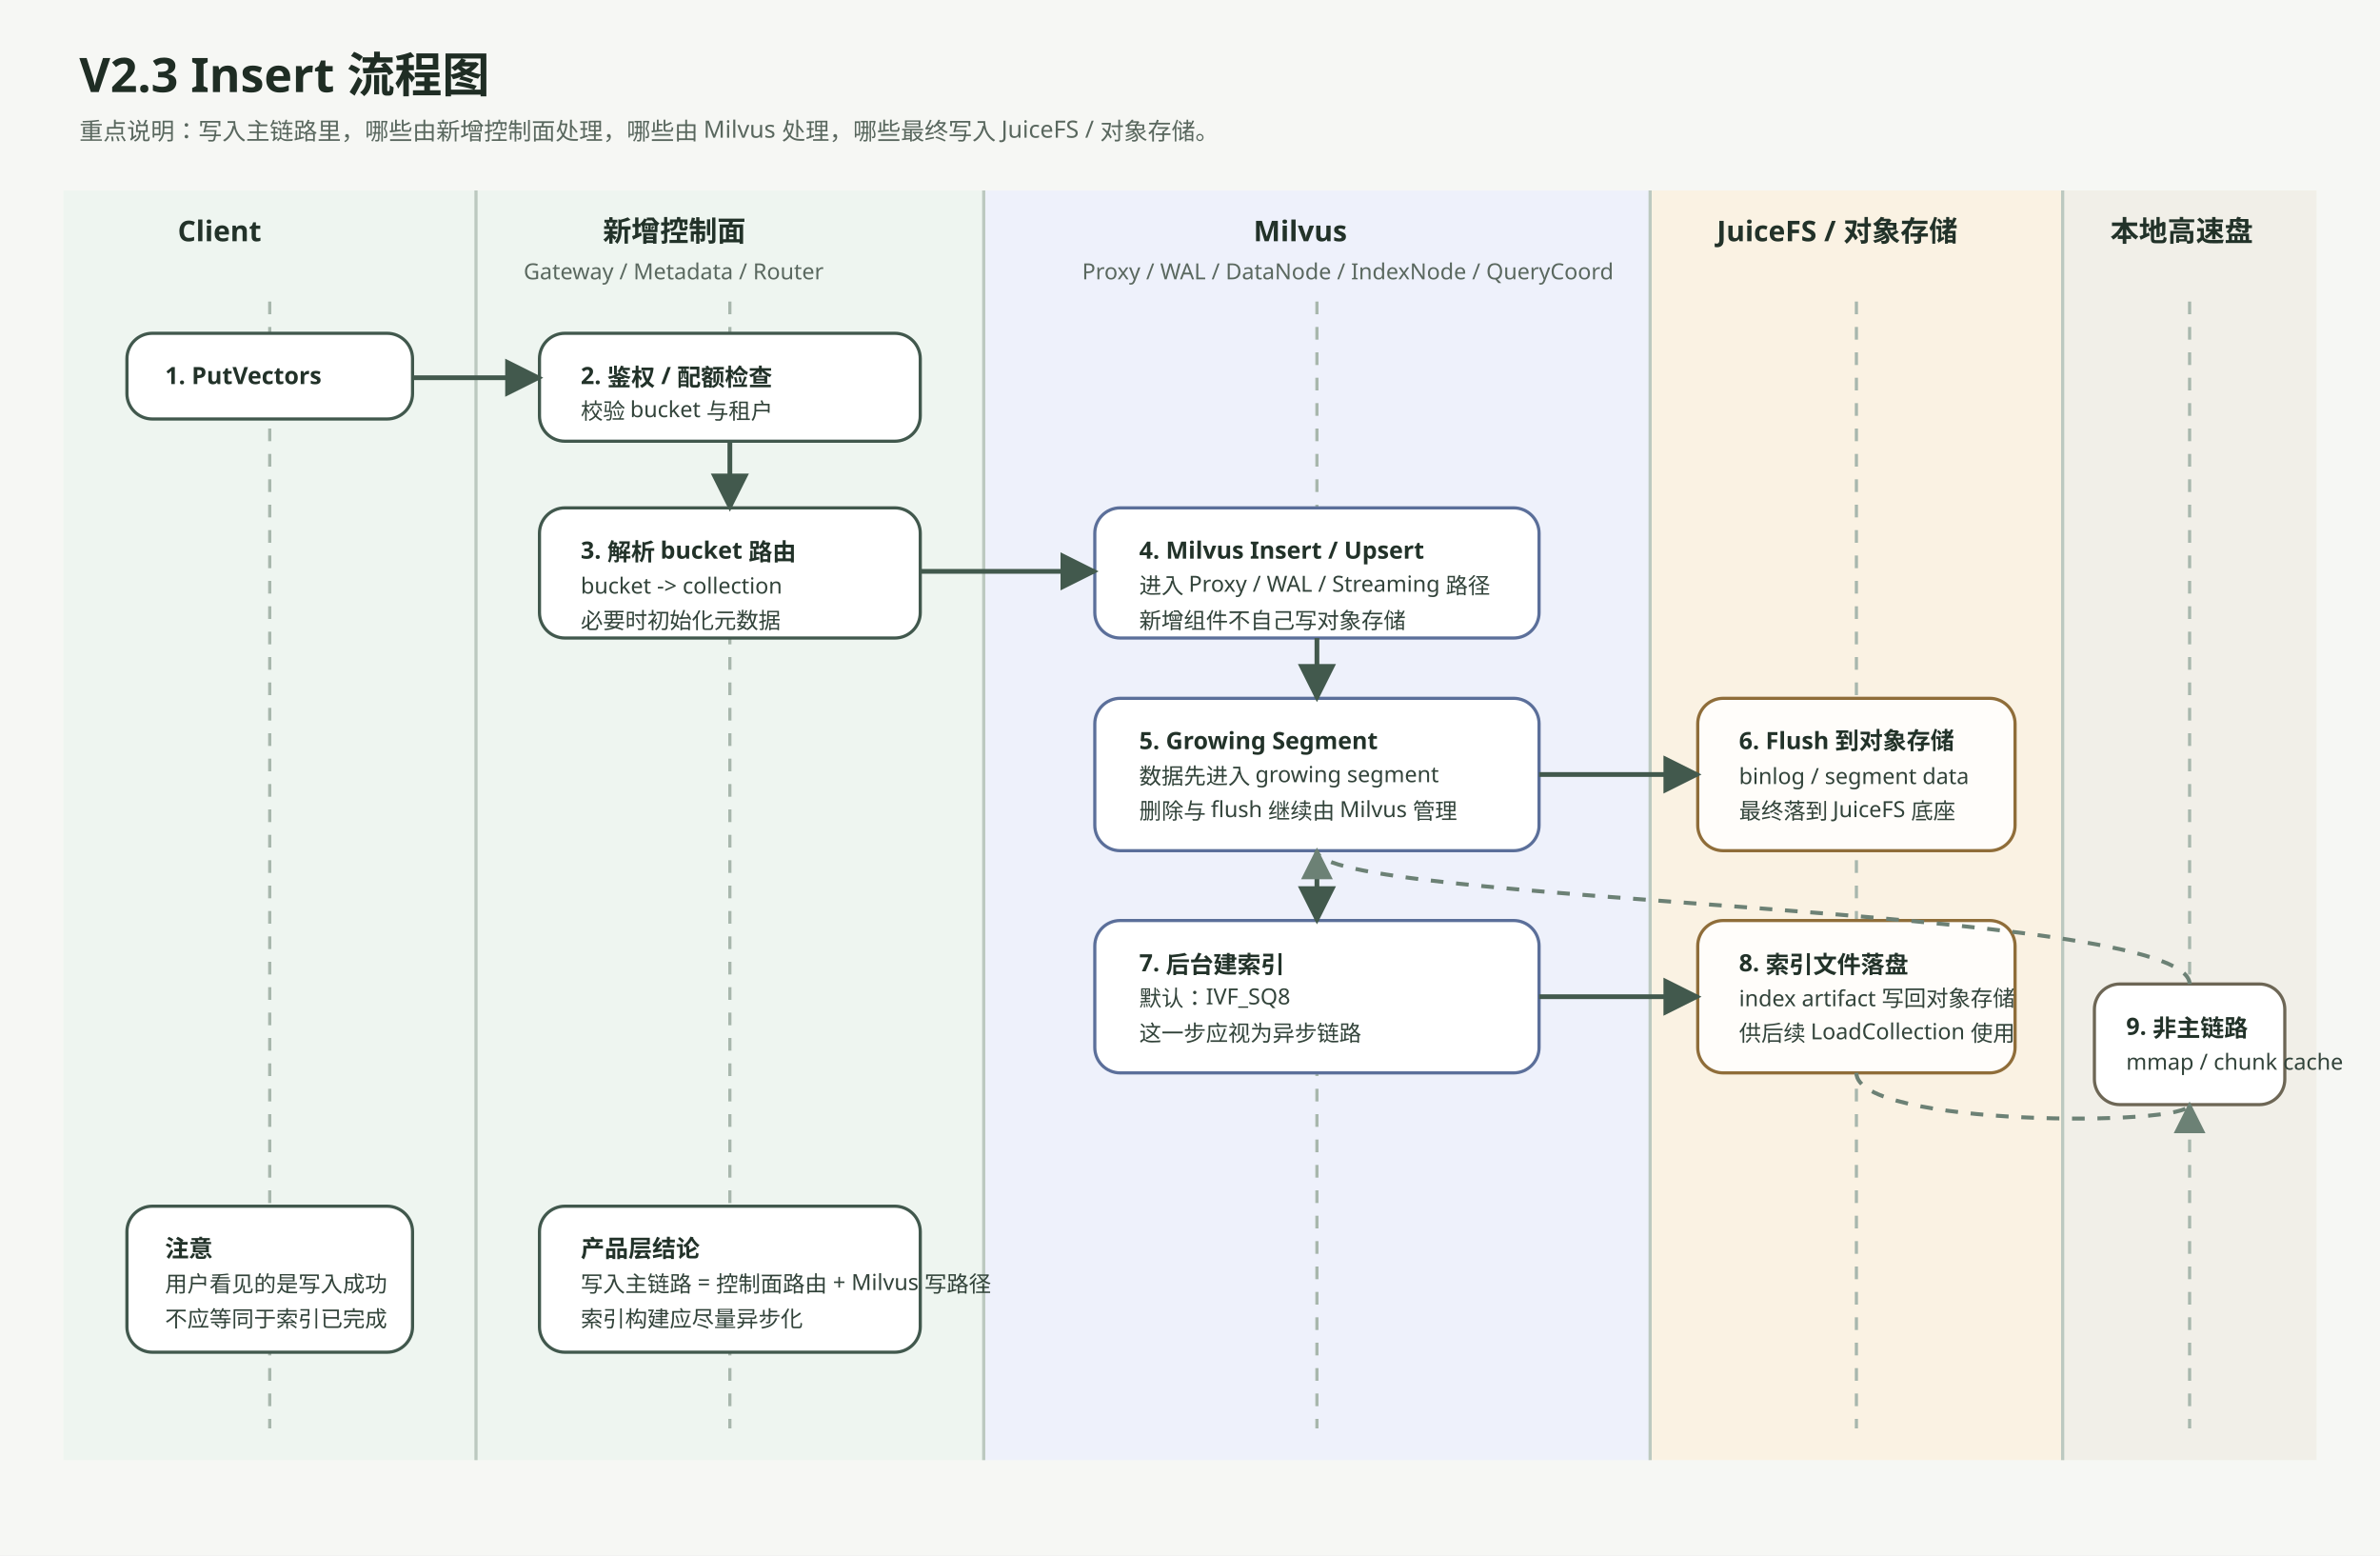
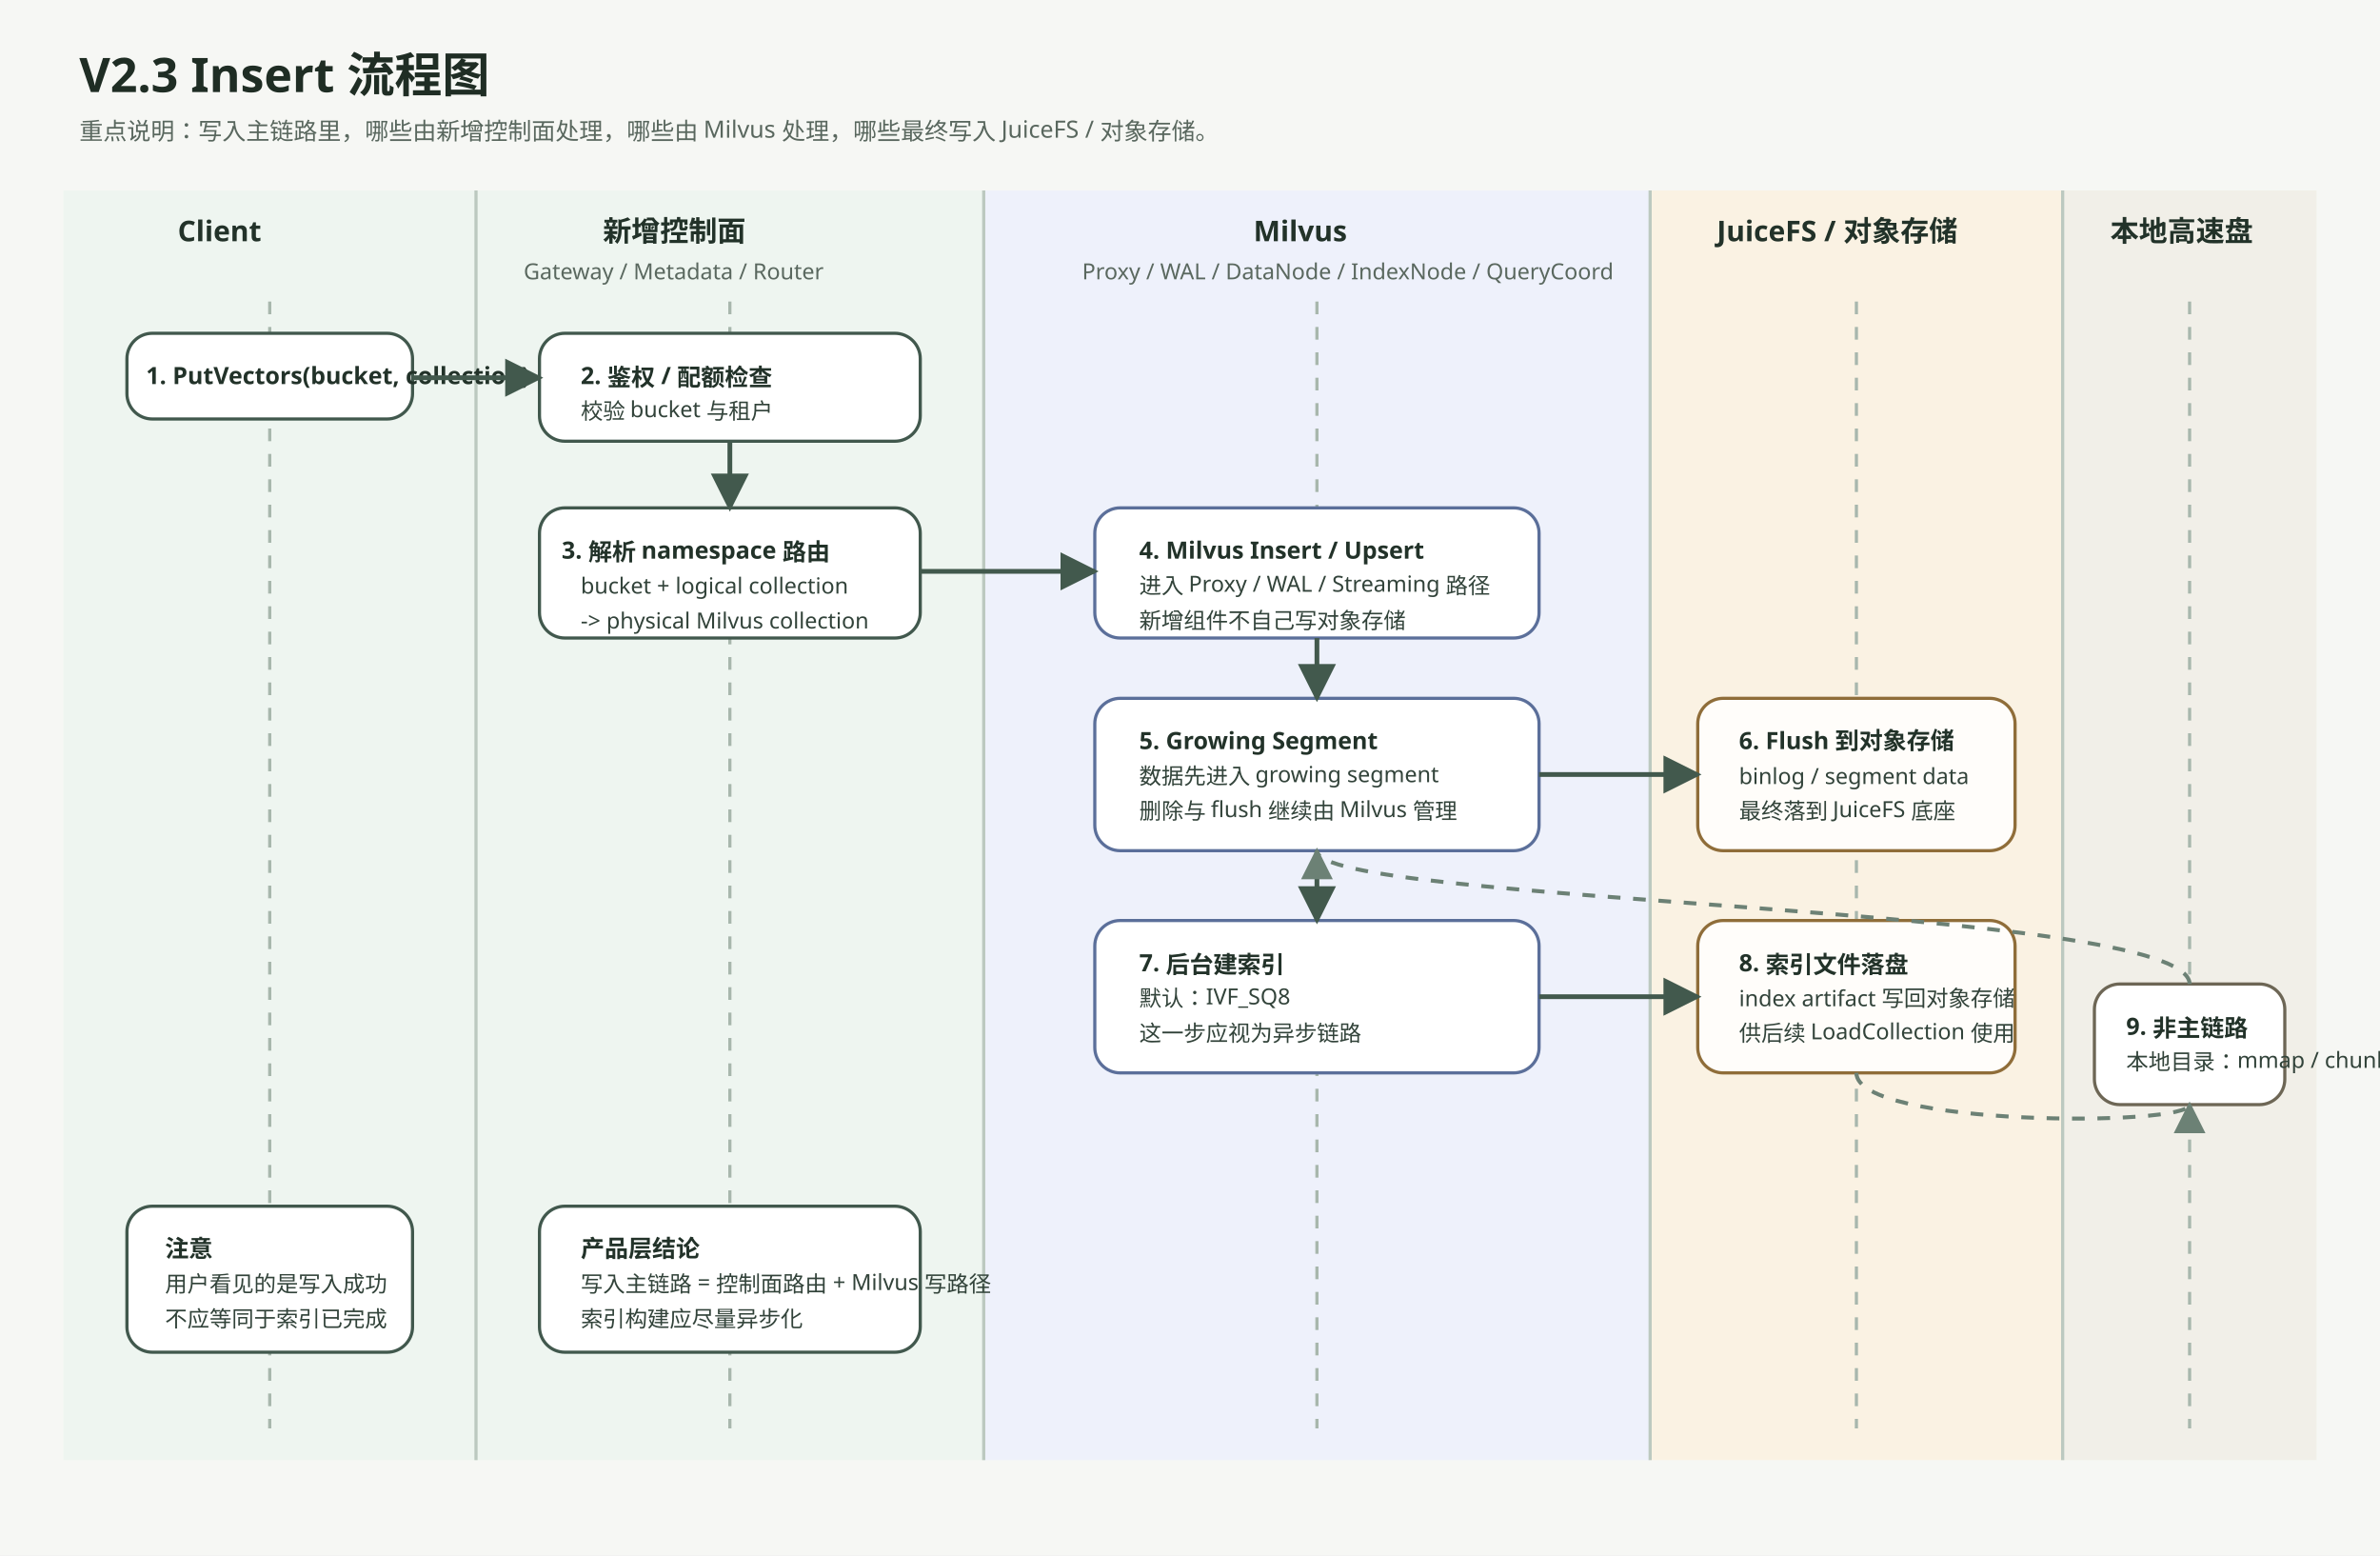
<svg xmlns="http://www.w3.org/2000/svg" viewBox="0 0 1500 980" width="1500" height="980" role="img" aria-label="V2.3 Insert Flow">
  <defs>
    <style>
      .bg { fill: #f6f7f4; }
      .title { font: 700 30px 'Segoe UI', 'PingFang SC', sans-serif; fill: #1f2d24; }
      .subtitle { font: 400 15px 'Segoe UI', 'PingFang SC', sans-serif; fill: #59675e; }
      .lane-new { fill: #eef5f0; }
      .lane-milvus { fill: #eef1fb; }
      .lane-storage { fill: #faf2e3; }
      .lane-disk { fill: #f1efe8; }
      .sep { stroke: #bcc9c0; stroke-width: 2; }
      .head { font: 700 18px 'Segoe UI', 'PingFang SC', sans-serif; fill: #223229; }
      .small { font: 400 14px 'Segoe UI', 'PingFang SC', sans-serif; fill: #5a685f; }
      .box { fill: #ffffff; stroke: #41584d; stroke-width: 2; rx: 16; ry: 16; }
      .box-blue { fill: #ffffff; stroke: #5b6f9a; stroke-width: 2; rx: 16; ry: 16; }
      .box-gold { fill: #fffdfa; stroke: #8f6d39; stroke-width: 2; rx: 16; ry: 16; }
      .box-gray { fill: #ffffff; stroke: #6d6655; stroke-width: 2; rx: 16; ry: 16; }
      .text { font: 400 14px 'Segoe UI', 'PingFang SC', sans-serif; fill: #32433a; }
      .step { font: 700 15px 'Segoe UI', 'PingFang SC', sans-serif; fill: #223229; }
      .arrow { stroke: #42594d; stroke-width: 3; fill: none; marker-end: url(#arrow); }
      .arrow-soft { stroke: #6c8175; stroke-width: 2.5; stroke-dasharray: 8 8; fill: none; marker-end: url(#arrowSoft); }
      .lane-line { stroke: #a8b7ad; stroke-width: 2; stroke-dasharray: 8 8; }
    </style>
    <marker id="arrow" viewBox="0 0 10 10" refX="9" refY="5" markerWidth="8" markerHeight="8" orient="auto-start-reverse">
      <path d="M 0 0 L 10 5 L 0 10 z" fill="#42594d" />
    </marker>
    <marker id="arrowSoft" viewBox="0 0 10 10" refX="9" refY="5" markerWidth="8" markerHeight="8" orient="auto-start-reverse">
      <path d="M 0 0 L 10 5 L 0 10 z" fill="#6c8175" />
    </marker>
  </defs>
  <rect class="bg" x="0" y="0" width="1500" height="980" />
  <text class="title" x="50" y="58">V2.3 Insert 流程图</text>
  <text class="subtitle" x="50" y="88">重点说明：写入主链路里，哪些由新增控制面处理，哪些由 Milvus 处理，哪些最终写入 JuiceFS / 对象存储。</text>
  <rect class="lane-new" x="40" y="120" width="260" height="800" />
  <rect class="lane-new" x="300" y="120" width="320" height="800" />
  <rect class="lane-milvus" x="620" y="120" width="420" height="800" />
  <rect class="lane-storage" x="1040" y="120" width="260" height="800" />
  <rect class="lane-disk" x="1300" y="120" width="160" height="800" />
  <line class="sep" x1="300" y1="120" x2="300" y2="920" />
  <line class="sep" x1="620" y1="120" x2="620" y2="920" />
  <line class="sep" x1="1040" y1="120" x2="1040" y2="920" />
  <line class="sep" x1="1300" y1="120" x2="1300" y2="920" />
  <text class="head" x="112" y="152">Client</text>
  <text class="head" x="380" y="152">新增控制面</text>
  <text class="small" x="330" y="176">Gateway / Metadata / Router</text>
  <text class="head" x="790" y="152">Milvus</text>
  <text class="small" x="682" y="176">Proxy / WAL / DataNode / IndexNode / QueryCoord</text>
  <text class="head" x="1082" y="152">JuiceFS / 对象存储</text>
  <text class="head" x="1330" y="152">本地高速盘</text>
  <line class="lane-line" x1="170" y1="190" x2="170" y2="900" />
  <line class="lane-line" x1="460" y1="190" x2="460" y2="900" />
  <line class="lane-line" x1="830" y1="190" x2="830" y2="900" />
  <line class="lane-line" x1="1170" y1="190" x2="1170" y2="900" />
  <line class="lane-line" x1="1380" y1="190" x2="1380" y2="900" />
  <rect class="box" x="80" y="210" width="180" height="54" />
-   <text class="step" x="104" y="242">1. PutVectors</text>
+   <text class="step" x="92" y="242">1. PutVectors(bucket, collection)</text>
  <rect class="box" x="340" y="210" width="240" height="68" />
  <text class="step" x="366" y="242">2. 鉴权 / 配额检查</text>
  <text class="text" x="366" y="264">校验 bucket 与租户</text>
  <rect class="box" x="340" y="320" width="240" height="82" />
-   <text class="step" x="366" y="352">3. 解析 bucket 路由</text>
-   <text class="text" x="366" y="374">bucket -&gt; collection</text>
-   <text class="text" x="366" y="396">必要时初始化元数据</text>
+   <text class="step" x="354" y="352">3. 解析 namespace 路由</text>
+   <text class="text" x="366" y="374">bucket + logical collection</text>
+   <text class="text" x="366" y="396">-&gt; physical Milvus collection</text>
  <rect class="box-blue" x="690" y="320" width="280" height="82" />
  <text class="step" x="718" y="352">4. Milvus Insert / Upsert</text>
  <text class="text" x="718" y="374">进入 Proxy / WAL / Streaming 路径</text>
  <text class="text" x="718" y="396">新增组件不自己写对象存储</text>
  <rect class="box-blue" x="690" y="440" width="280" height="96" />
  <text class="step" x="718" y="472">5. Growing Segment</text>
  <text class="text" x="718" y="494">数据先进入 growing segment</text>
  <text class="text" x="718" y="516">删除与 flush 继续由 Milvus 管理</text>
  <rect class="box-gold" x="1070" y="440" width="200" height="96" />
  <text class="step" x="1096" y="472">6. Flush 到对象存储</text>
  <text class="text" x="1096" y="494">binlog / segment data</text>
  <text class="text" x="1096" y="516">最终落到 JuiceFS 底座</text>
  <rect class="box-blue" x="690" y="580" width="280" height="96" />
  <text class="step" x="718" y="612">7. 后台建索引</text>
  <text class="text" x="718" y="634">默认：IVF_SQ8</text>
  <text class="text" x="718" y="656">这一步应视为异步链路</text>
  <rect class="box-gold" x="1070" y="580" width="200" height="96" />
  <text class="step" x="1096" y="612">8. 索引文件落盘</text>
  <text class="text" x="1096" y="634">index artifact 写回对象存储</text>
  <text class="text" x="1096" y="656">供后续 LoadCollection 使用</text>
  <rect class="box-gray" x="1320" y="620" width="120" height="76" />
  <text class="step" x="1340" y="652">9. 非主链路</text>
-   <text class="text" x="1340" y="674">mmap / chunk cache</text>
+   <text class="text" x="1340" y="674">本地目录：mmap / chunk cache</text>
  <rect class="box" x="340" y="760" width="240" height="92" />
  <text class="step" x="366" y="792">产品层结论</text>
  <text class="text" x="366" y="814">写入主链路 = 控制面路由 + Milvus 写路径</text>
  <text class="text" x="366" y="836">索引构建应尽量异步化</text>
  <path class="arrow" d="M 260 238 L 340 238" />
  <path class="arrow" d="M 460 278 L 460 320" />
  <path class="arrow" d="M 580 360 L 690 360" />
  <path class="arrow" d="M 830 402 L 830 440" />
  <path class="arrow" d="M 970 488 L 1070 488" />
  <path class="arrow" d="M 830 536 L 830 580" />
  <path class="arrow" d="M 970 628 L 1070 628" />
  <path class="arrow-soft" d="M 1170 676 C 1170 710, 1380 710, 1380 696" />
  <path class="arrow-soft" d="M 1380 620 C 1380 570, 830 570, 830 536" />
  <rect class="box" x="80" y="760" width="180" height="92" />
  <text class="step" x="104" y="792">注意</text>
  <text class="text" x="104" y="814">用户看见的是写入成功</text>
  <text class="text" x="104" y="836">不应等同于索引已完成</text>
</svg>
